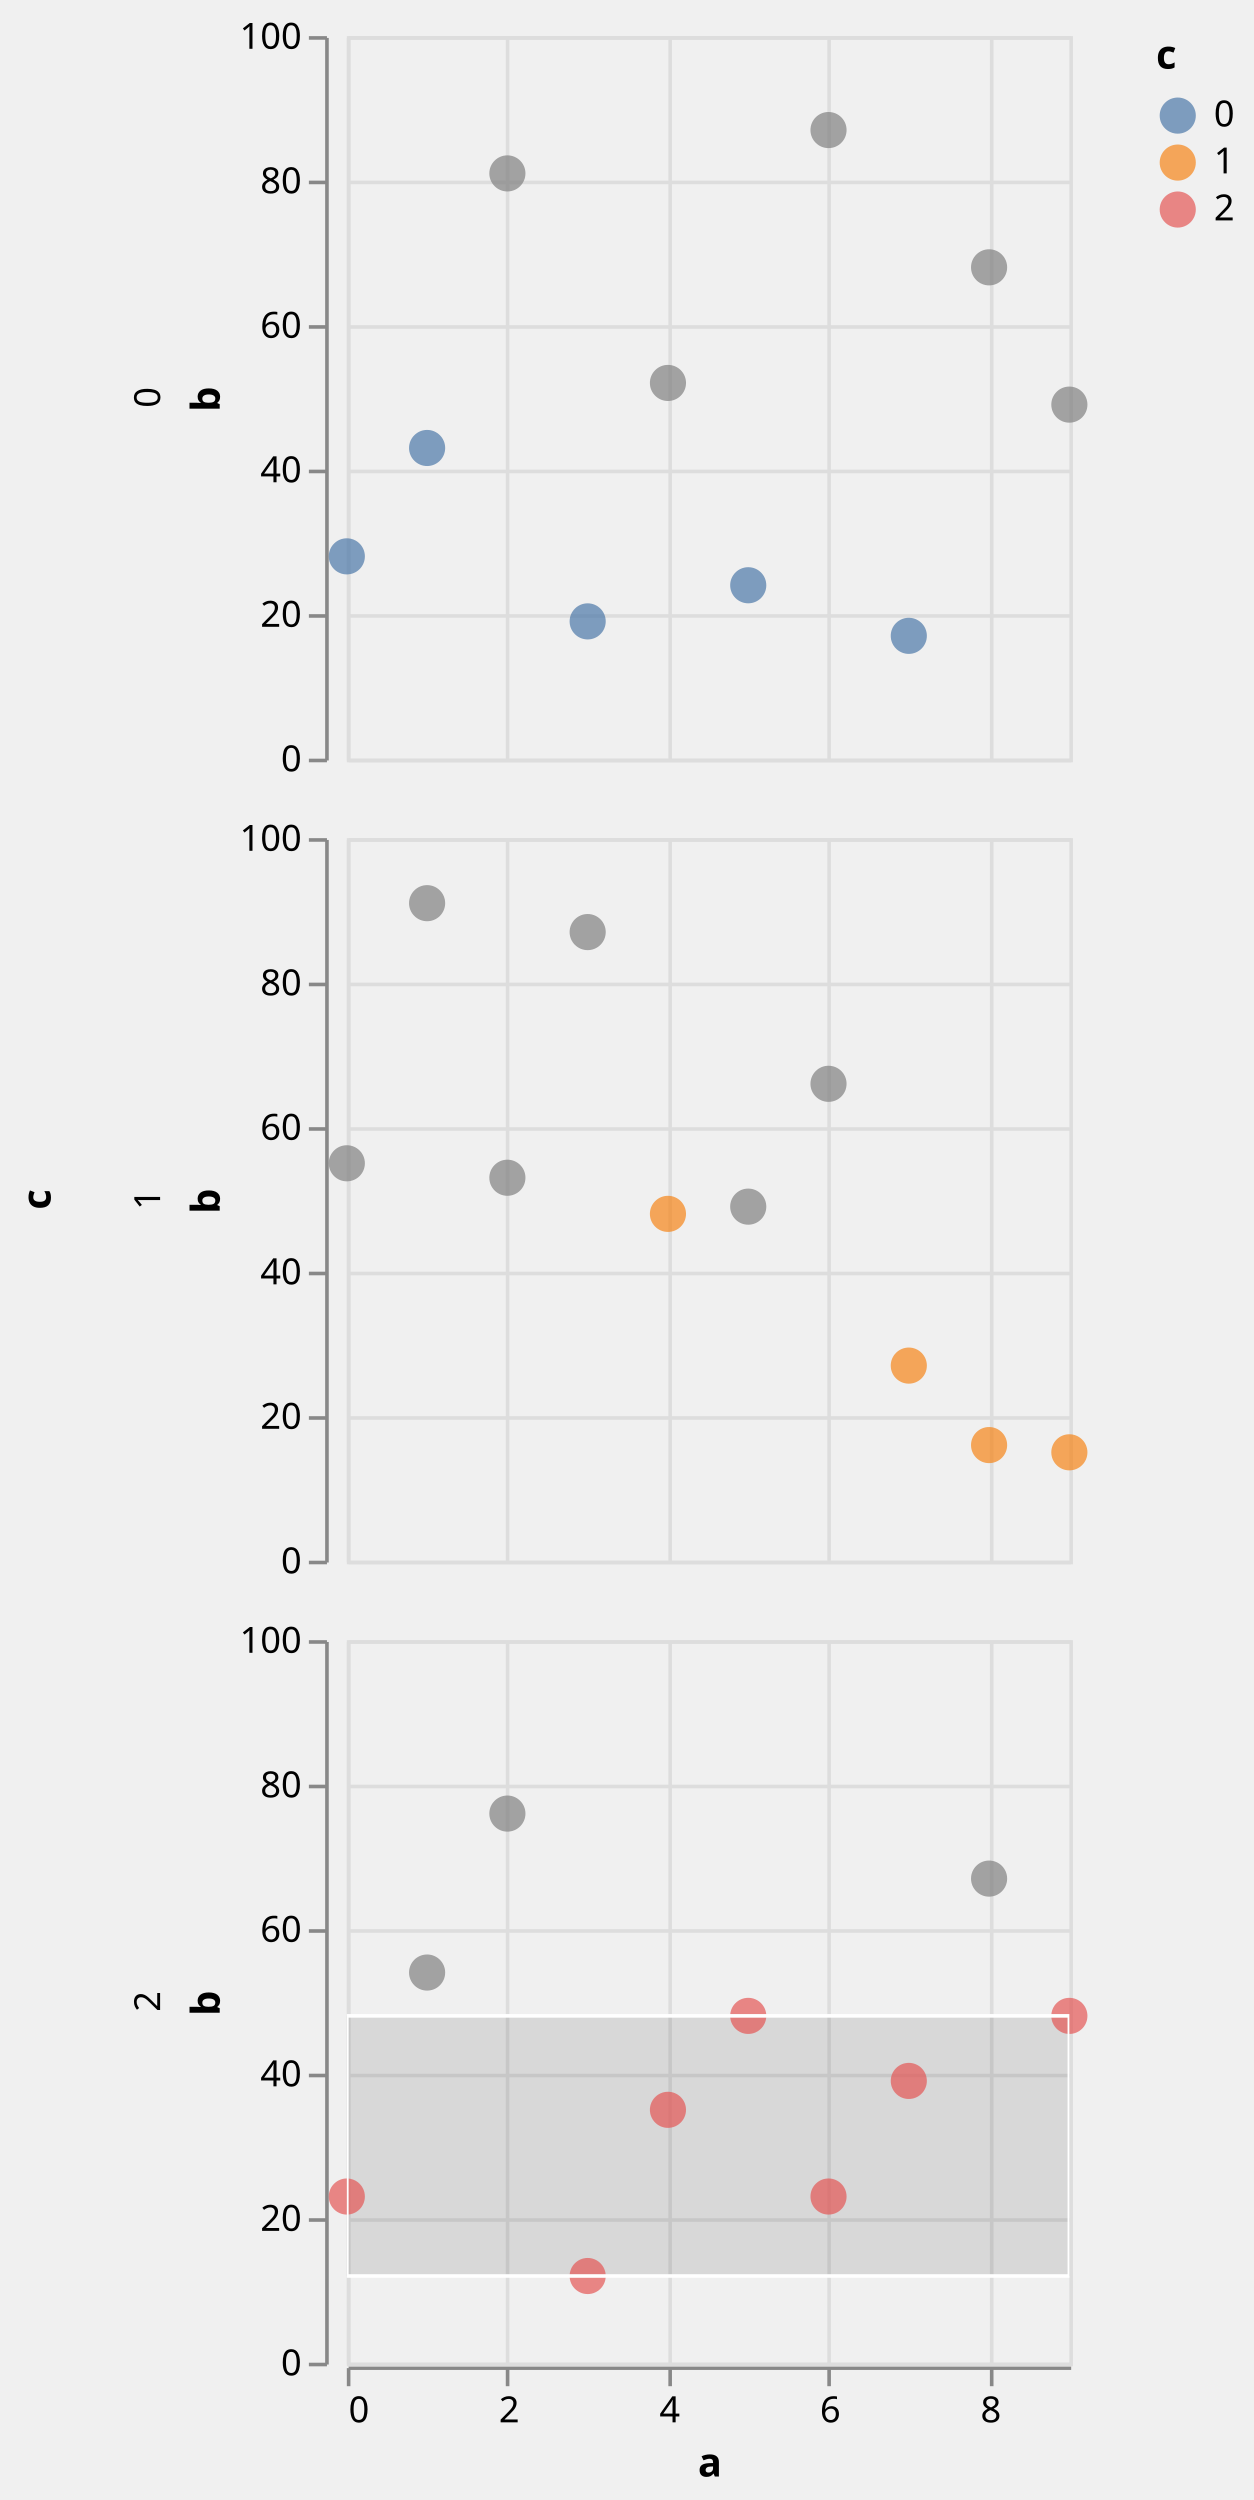
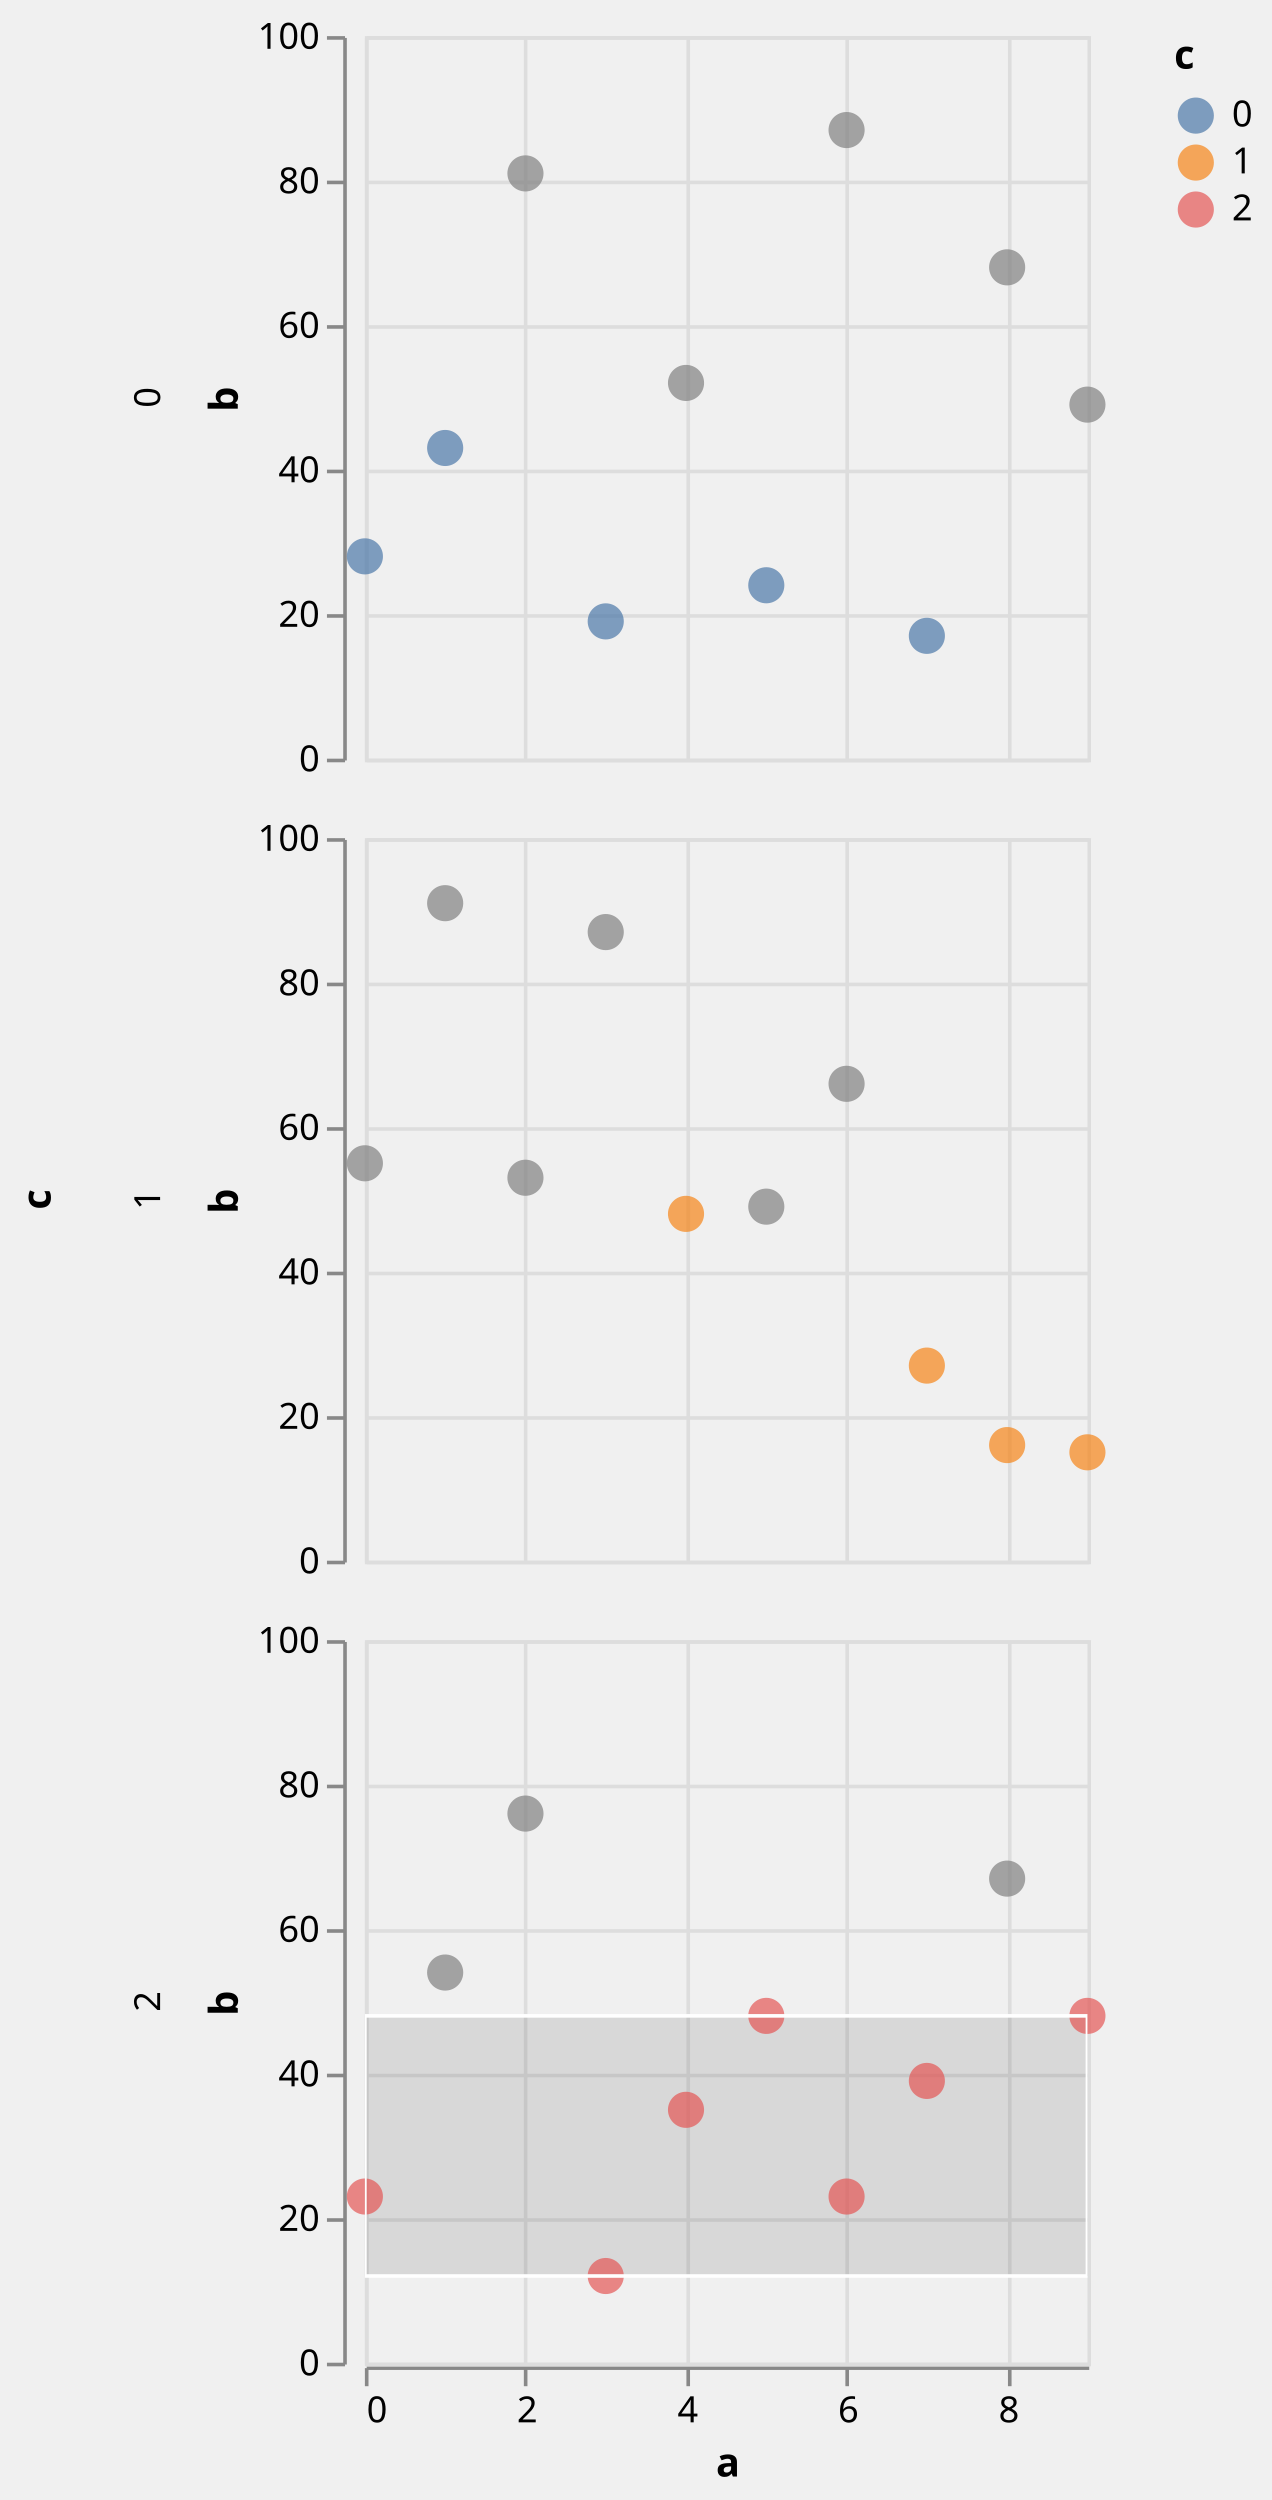
- <svg xmlns="http://www.w3.org/2000/svg" class="marks" width="347" height="692" viewBox="0 0 347 692" version="1.1">
+ <svg xmlns="http://www.w3.org/2000/svg" class="marks" width="352" height="692" viewBox="0 0 352 692" version="1.1">
  <defs>
    <clipPath id="clip1">
      <rect x="0" y="0" width="200" height="200" />
    </clipPath>
    <clipPath id="clip2">
      <rect x="0" y="0" width="200" height="200" />
    </clipPath>
    <clipPath id="clip3">
      <rect x="0" y="0" width="200" height="200" />
    </clipPath>
    <clipPath id="clip4">
      <rect x="0" y="0" width="200" height="200" />
    </clipPath>
    <clipPath id="clip5">
      <rect x="0" y="0" width="200" height="200" />
    </clipPath>
    <clipPath id="clip6">
      <rect x="0" y="0" width="200" height="200" />
    </clipPath>
  </defs>
-   <g transform="translate(96,10)">
+   <g transform="translate(101,10)">
    <g class="mark-group role-frame root">
      <g transform="translate(0,0)">
        <path class="background" d="M0,0h0v0h0Z" style="fill: none;" />
        <g>
          <g class="mark-group role-row-title row-title">
-             <g transform="translate(-70,322)">
+             <g transform="translate(-75,322)">
              <path class="background" d="M0,0h0v0h0Z" style="fill: none;" />
              <g>
                <g class="mark-text role-title" style="pointer-events: none;">
                  <text text-anchor="middle" transform="translate(-10,0) rotate(-90) translate(0,-2)" style="font-family: sans-serif; font-size: 11px; font-weight: bold; fill: #000; opacity: 1;">c</text>
                </g>
              </g>
            </g>
          </g>
          <g class="mark-group role-row-header row_header">
            <g transform="translate(-6,0)">
              <path class="background" d="M0,0h0v200h0Z" style="fill: none;" />
              <g>
                <g class="mark-text role-title" style="pointer-events: none;">
-                   <text text-anchor="middle" transform="translate(-48.68457,100) rotate(-90) translate(0,3)" style="font-family: sans-serif; font-size: 10px; fill: #000; opacity: 1;">0</text>
+                   <text text-anchor="middle" transform="translate(-48.68457,100) rotate(-90) translate(0,-2)" style="font-family: sans-serif; font-size: 10px; fill: #000; opacity: 1;">0</text>
                </g>
                <g class="mark-group role-axis">
                  <g transform="translate(0.5,0.5)">
                    <path class="background" d="M0,0h0v0h0Z" style="pointer-events: none; fill: none;" />
                    <g>
                      <g class="mark-rule role-axis-tick" style="pointer-events: none;">
                        <line transform="translate(0,200)" x2="-5" y2="0" style="fill: none; stroke: #888; stroke-width: 1; opacity: 1;" />
                        <line transform="translate(0,160)" x2="-5" y2="0" style="fill: none; stroke: #888; stroke-width: 1; opacity: 1;" />
                        <line transform="translate(0,120)" x2="-5" y2="0" style="fill: none; stroke: #888; stroke-width: 1; opacity: 1;" />
                        <line transform="translate(0,80)" x2="-5" y2="0" style="fill: none; stroke: #888; stroke-width: 1; opacity: 1;" />
                        <line transform="translate(0,40)" x2="-5" y2="0" style="fill: none; stroke: #888; stroke-width: 1; opacity: 1;" />
                        <line transform="translate(0,0)" x2="-5" y2="0" style="fill: none; stroke: #888; stroke-width: 1; opacity: 1;" />
                      </g>
                      <g class="mark-text role-axis-label" style="pointer-events: none;">
                        <text text-anchor="end" transform="translate(-7,203)" style="font-family: sans-serif; font-size: 10px; fill: #000; opacity: 1;">0</text>
                        <text text-anchor="end" transform="translate(-7,163)" style="font-family: sans-serif; font-size: 10px; fill: #000; opacity: 1;">20</text>
                        <text text-anchor="end" transform="translate(-7,123)" style="font-family: sans-serif; font-size: 10px; fill: #000; opacity: 1;">40</text>
                        <text text-anchor="end" transform="translate(-7,83)" style="font-family: sans-serif; font-size: 10px; fill: #000; opacity: 1;">60</text>
                        <text text-anchor="end" transform="translate(-7,43)" style="font-family: sans-serif; font-size: 10px; fill: #000; opacity: 1;">80</text>
                        <text text-anchor="end" transform="translate(-7,3)" style="font-family: sans-serif; font-size: 10px; fill: #000; opacity: 1;">100</text>
                      </g>
                      <g class="mark-rule role-axis-domain" style="pointer-events: none;">
                        <line transform="translate(0,200)" x2="0" y2="-200" style="fill: none; stroke: #888; stroke-width: 1; opacity: 1;" />
                      </g>
                      <g class="mark-text role-axis-title" style="pointer-events: none;">
                        <text text-anchor="middle" transform="translate(-27.68457,100) rotate(-90) translate(0,-2)" style="font-family: sans-serif; font-size: 11px; font-weight: bold; fill: #000; opacity: 1;">b</text>
                      </g>
                    </g>
                  </g>
                </g>
              </g>
            </g>
            <g transform="translate(-6,222)">
              <path class="background" d="M0,0h0v200h0Z" style="fill: none;" />
              <g>
                <g class="mark-text role-title" style="pointer-events: none;">
-                   <text text-anchor="middle" transform="translate(-48.68457,100) rotate(-90) translate(0,3)" style="font-family: sans-serif; font-size: 10px; fill: #000; opacity: 1;">1</text>
+                   <text text-anchor="middle" transform="translate(-48.68457,100) rotate(-90) translate(0,-2)" style="font-family: sans-serif; font-size: 10px; fill: #000; opacity: 1;">1</text>
                </g>
                <g class="mark-group role-axis">
                  <g transform="translate(0.5,0.5)">
                    <path class="background" d="M0,0h0v0h0Z" style="pointer-events: none; fill: none;" />
                    <g>
                      <g class="mark-rule role-axis-tick" style="pointer-events: none;">
                        <line transform="translate(0,200)" x2="-5" y2="0" style="fill: none; stroke: #888; stroke-width: 1; opacity: 1;" />
                        <line transform="translate(0,160)" x2="-5" y2="0" style="fill: none; stroke: #888; stroke-width: 1; opacity: 1;" />
                        <line transform="translate(0,120)" x2="-5" y2="0" style="fill: none; stroke: #888; stroke-width: 1; opacity: 1;" />
                        <line transform="translate(0,80)" x2="-5" y2="0" style="fill: none; stroke: #888; stroke-width: 1; opacity: 1;" />
                        <line transform="translate(0,40)" x2="-5" y2="0" style="fill: none; stroke: #888; stroke-width: 1; opacity: 1;" />
                        <line transform="translate(0,0)" x2="-5" y2="0" style="fill: none; stroke: #888; stroke-width: 1; opacity: 1;" />
                      </g>
                      <g class="mark-text role-axis-label" style="pointer-events: none;">
                        <text text-anchor="end" transform="translate(-7,203)" style="font-family: sans-serif; font-size: 10px; fill: #000; opacity: 1;">0</text>
                        <text text-anchor="end" transform="translate(-7,163)" style="font-family: sans-serif; font-size: 10px; fill: #000; opacity: 1;">20</text>
                        <text text-anchor="end" transform="translate(-7,123)" style="font-family: sans-serif; font-size: 10px; fill: #000; opacity: 1;">40</text>
                        <text text-anchor="end" transform="translate(-7,83)" style="font-family: sans-serif; font-size: 10px; fill: #000; opacity: 1;">60</text>
                        <text text-anchor="end" transform="translate(-7,43)" style="font-family: sans-serif; font-size: 10px; fill: #000; opacity: 1;">80</text>
                        <text text-anchor="end" transform="translate(-7,3)" style="font-family: sans-serif; font-size: 10px; fill: #000; opacity: 1;">100</text>
                      </g>
                      <g class="mark-rule role-axis-domain" style="pointer-events: none;">
                        <line transform="translate(0,200)" x2="0" y2="-200" style="fill: none; stroke: #888; stroke-width: 1; opacity: 1;" />
                      </g>
                      <g class="mark-text role-axis-title" style="pointer-events: none;">
                        <text text-anchor="middle" transform="translate(-27.68457,100) rotate(-90) translate(0,-2)" style="font-family: sans-serif; font-size: 11px; font-weight: bold; fill: #000; opacity: 1;">b</text>
                      </g>
                    </g>
                  </g>
                </g>
              </g>
            </g>
            <g transform="translate(-6,444)">
              <path class="background" d="M0,0h0v200h0Z" style="fill: none;" />
              <g>
                <g class="mark-text role-title" style="pointer-events: none;">
-                   <text text-anchor="middle" transform="translate(-48.68457,100) rotate(-90) translate(0,3)" style="font-family: sans-serif; font-size: 10px; fill: #000; opacity: 1;">2</text>
+                   <text text-anchor="middle" transform="translate(-48.68457,100) rotate(-90) translate(0,-2)" style="font-family: sans-serif; font-size: 10px; fill: #000; opacity: 1;">2</text>
                </g>
                <g class="mark-group role-axis">
                  <g transform="translate(0.5,0.5)">
                    <path class="background" d="M0,0h0v0h0Z" style="pointer-events: none; fill: none;" />
                    <g>
                      <g class="mark-rule role-axis-tick" style="pointer-events: none;">
                        <line transform="translate(0,200)" x2="-5" y2="0" style="fill: none; stroke: #888; stroke-width: 1; opacity: 1;" />
                        <line transform="translate(0,160)" x2="-5" y2="0" style="fill: none; stroke: #888; stroke-width: 1; opacity: 1;" />
                        <line transform="translate(0,120)" x2="-5" y2="0" style="fill: none; stroke: #888; stroke-width: 1; opacity: 1;" />
                        <line transform="translate(0,80)" x2="-5" y2="0" style="fill: none; stroke: #888; stroke-width: 1; opacity: 1;" />
                        <line transform="translate(0,40)" x2="-5" y2="0" style="fill: none; stroke: #888; stroke-width: 1; opacity: 1;" />
                        <line transform="translate(0,0)" x2="-5" y2="0" style="fill: none; stroke: #888; stroke-width: 1; opacity: 1;" />
                      </g>
                      <g class="mark-text role-axis-label" style="pointer-events: none;">
                        <text text-anchor="end" transform="translate(-7,203)" style="font-family: sans-serif; font-size: 10px; fill: #000; opacity: 1;">0</text>
                        <text text-anchor="end" transform="translate(-7,163)" style="font-family: sans-serif; font-size: 10px; fill: #000; opacity: 1;">20</text>
                        <text text-anchor="end" transform="translate(-7,123)" style="font-family: sans-serif; font-size: 10px; fill: #000; opacity: 1;">40</text>
                        <text text-anchor="end" transform="translate(-7,83)" style="font-family: sans-serif; font-size: 10px; fill: #000; opacity: 1;">60</text>
                        <text text-anchor="end" transform="translate(-7,43)" style="font-family: sans-serif; font-size: 10px; fill: #000; opacity: 1;">80</text>
                        <text text-anchor="end" transform="translate(-7,3)" style="font-family: sans-serif; font-size: 10px; fill: #000; opacity: 1;">100</text>
                      </g>
                      <g class="mark-rule role-axis-domain" style="pointer-events: none;">
                        <line transform="translate(0,200)" x2="0" y2="-200" style="fill: none; stroke: #888; stroke-width: 1; opacity: 1;" />
                      </g>
                      <g class="mark-text role-axis-title" style="pointer-events: none;">
                        <text text-anchor="middle" transform="translate(-27.68457,100) rotate(-90) translate(0,-2)" style="font-family: sans-serif; font-size: 11px; font-weight: bold; fill: #000; opacity: 1;">b</text>
                      </g>
                    </g>
                  </g>
                </g>
              </g>
            </g>
          </g>
          <g class="mark-group role-column-footer column_footer">
            <g transform="translate(0,645)">
              <path class="background" d="M0,0h200v0h-200Z" style="fill: none;" />
              <g>
                <g class="mark-group role-axis">
                  <g transform="translate(0.5,0.5)">
                    <path class="background" d="M0,0h0v0h0Z" style="pointer-events: none; fill: none;" />
                    <g>
                      <g class="mark-rule role-axis-tick" style="pointer-events: none;">
                        <line transform="translate(0,0)" x2="0" y2="5" style="fill: none; stroke: #888; stroke-width: 1; opacity: 1;" />
                        <line transform="translate(44,0)" x2="0" y2="5" style="fill: none; stroke: #888; stroke-width: 1; opacity: 1;" />
                        <line transform="translate(89,0)" x2="0" y2="5" style="fill: none; stroke: #888; stroke-width: 1; opacity: 1;" />
                        <line transform="translate(133,0)" x2="0" y2="5" style="fill: none; stroke: #888; stroke-width: 1; opacity: 1;" />
                        <line transform="translate(178,0)" x2="0" y2="5" style="fill: none; stroke: #888; stroke-width: 1; opacity: 1;" />
                      </g>
                      <g class="mark-text role-axis-label" style="pointer-events: none;">
                        <text text-anchor="start" transform="translate(0,15)" style="font-family: sans-serif; font-size: 10px; fill: #000; opacity: 1;">0</text>
                        <text text-anchor="middle" transform="translate(44.44444,15)" style="font-family: sans-serif; font-size: 10px; fill: #000; opacity: 1;">2</text>
                        <text text-anchor="middle" transform="translate(88.88889,15)" style="font-family: sans-serif; font-size: 10px; fill: #000; opacity: 1;">4</text>
                        <text text-anchor="middle" transform="translate(133.3333,15)" style="font-family: sans-serif; font-size: 10px; fill: #000; opacity: 1;">6</text>
                        <text text-anchor="middle" transform="translate(177.7778,15)" style="font-family: sans-serif; font-size: 10px; fill: #000; opacity: 1;">8</text>
                      </g>
                      <g class="mark-rule role-axis-domain" style="pointer-events: none;">
                        <line transform="translate(0,0)" x2="200" y2="0" style="fill: none; stroke: #888; stroke-width: 1; opacity: 1;" />
                      </g>
                      <g class="mark-text role-axis-title" style="pointer-events: none;">
                        <text text-anchor="middle" transform="translate(100,30)" style="font-family: sans-serif; font-size: 11px; font-weight: bold; fill: #000; opacity: 1;">a</text>
                      </g>
                    </g>
                  </g>
                </g>
              </g>
            </g>
          </g>
          <g class="mark-group role-scope cell">
            <g transform="translate(0,0)">
              <path class="background" d="M0.5,0.5h200v200h-200Z" style="fill: none; stroke: #ddd;" />
              <g>
                <g class="mark-group role-axis">
                  <g transform="translate(0.5,200.5)">
                    <path class="background" d="M0,0h0v0h0Z" style="pointer-events: none; fill: none;" />
                    <g>
                      <g class="mark-rule role-axis-grid" style="pointer-events: none;">
                        <line transform="translate(0,-200)" x2="0" y2="200" style="fill: none; stroke: #ddd; stroke-width: 1; opacity: 1;" />
                        <line transform="translate(44,-200)" x2="0" y2="200" style="fill: none; stroke: #ddd; stroke-width: 1; opacity: 1;" />
                        <line transform="translate(89,-200)" x2="0" y2="200" style="fill: none; stroke: #ddd; stroke-width: 1; opacity: 1;" />
                        <line transform="translate(133,-200)" x2="0" y2="200" style="fill: none; stroke: #ddd; stroke-width: 1; opacity: 1;" />
                        <line transform="translate(178,-200)" x2="0" y2="200" style="fill: none; stroke: #ddd; stroke-width: 1; opacity: 1;" />
                      </g>
                    </g>
                  </g>
                </g>
                <g class="mark-group role-axis">
                  <g transform="translate(0.5,0.5)">
                    <path class="background" d="M0,0h0v0h0Z" style="pointer-events: none; fill: none;" />
                    <g>
                      <g class="mark-rule role-axis-grid" style="pointer-events: none;">
                        <line transform="translate(0,200)" x2="200" y2="0" style="fill: none; stroke: #ddd; stroke-width: 1; opacity: 1;" />
                        <line transform="translate(0,160)" x2="200" y2="0" style="fill: none; stroke: #ddd; stroke-width: 1; opacity: 1;" />
                        <line transform="translate(0,120)" x2="200" y2="0" style="fill: none; stroke: #ddd; stroke-width: 1; opacity: 1;" />
                        <line transform="translate(0,80)" x2="200" y2="0" style="fill: none; stroke: #ddd; stroke-width: 1; opacity: 1;" />
                        <line transform="translate(0,40)" x2="200" y2="0" style="fill: none; stroke: #ddd; stroke-width: 1; opacity: 1;" />
                        <line transform="translate(0,0)" x2="200" y2="0" style="fill: none; stroke: #ddd; stroke-width: 1; opacity: 1;" />
                      </g>
                    </g>
                  </g>
                </g>
                <g class="mark-rect role-mark sel_brush_bg" clip-path="url(#clip1)">
                  <path d="M0,0h0v0h0Z" style="fill: #333; fill-opacity: 0.125;" />
                </g>
                <g class="mark-symbol role-mark child_marks">
                  <path transform="translate(0,144)" d="M5,0A5,5,0,1,1,-5,0A5,5,0,1,1,5,0" style="fill: #4c78a8; stroke-width: 2; opacity: 0.7;" />
                  <path transform="translate(22.22222,114)" d="M5,0A5,5,0,1,1,-5,0A5,5,0,1,1,5,0" style="fill: #4c78a8; stroke-width: 2; opacity: 0.7;" />
                  <path transform="translate(44.44444,38)" d="M5,0A5,5,0,1,1,-5,0A5,5,0,1,1,5,0" style="fill: grey; stroke-width: 2; opacity: 0.7;" />
                  <path transform="translate(66.66667,162)" d="M5,0A5,5,0,1,1,-5,0A5,5,0,1,1,5,0" style="fill: #4c78a8; stroke-width: 2; opacity: 0.7;" />
                  <path transform="translate(88.88889,96)" d="M5,0A5,5,0,1,1,-5,0A5,5,0,1,1,5,0" style="fill: grey; stroke-width: 2; opacity: 0.7;" />
                  <path transform="translate(111.1111,152)" d="M5,0A5,5,0,1,1,-5,0A5,5,0,1,1,5,0" style="fill: #4c78a8; stroke-width: 2; opacity: 0.7;" />
                  <path transform="translate(133.3333,26)" d="M5,0A5,5,0,1,1,-5,0A5,5,0,1,1,5,0" style="fill: grey; stroke-width: 2; opacity: 0.7;" />
                  <path transform="translate(155.5556,166)" d="M5,0A5,5,0,1,1,-5,0A5,5,0,1,1,5,0" style="fill: #4c78a8; stroke-width: 2; opacity: 0.7;" />
                  <path transform="translate(177.7778,64)" d="M5,0A5,5,0,1,1,-5,0A5,5,0,1,1,5,0" style="fill: grey; stroke-width: 2; opacity: 0.7;" />
                  <path transform="translate(200,102)" d="M5,0A5,5,0,1,1,-5,0A5,5,0,1,1,5,0" style="fill: grey; stroke-width: 2; opacity: 0.7;" />
                </g>
                <g class="mark-rect role-mark sel_brush" clip-path="url(#clip2)">
                  <path d="M0,0h0v0h0Z" style="fill: none;" />
                </g>
              </g>
            </g>
            <g transform="translate(0,222)">
              <path class="background" d="M0.5,0.5h200v200h-200Z" style="fill: none; stroke: #ddd;" />
              <g>
                <g class="mark-group role-axis">
                  <g transform="translate(0.5,200.5)">
                    <path class="background" d="M0,0h0v0h0Z" style="pointer-events: none; fill: none;" />
                    <g>
                      <g class="mark-rule role-axis-grid" style="pointer-events: none;">
                        <line transform="translate(0,-200)" x2="0" y2="200" style="fill: none; stroke: #ddd; stroke-width: 1; opacity: 1;" />
                        <line transform="translate(44,-200)" x2="0" y2="200" style="fill: none; stroke: #ddd; stroke-width: 1; opacity: 1;" />
                        <line transform="translate(89,-200)" x2="0" y2="200" style="fill: none; stroke: #ddd; stroke-width: 1; opacity: 1;" />
                        <line transform="translate(133,-200)" x2="0" y2="200" style="fill: none; stroke: #ddd; stroke-width: 1; opacity: 1;" />
                        <line transform="translate(178,-200)" x2="0" y2="200" style="fill: none; stroke: #ddd; stroke-width: 1; opacity: 1;" />
                      </g>
                    </g>
                  </g>
                </g>
                <g class="mark-group role-axis">
                  <g transform="translate(0.5,0.5)">
                    <path class="background" d="M0,0h0v0h0Z" style="pointer-events: none; fill: none;" />
                    <g>
                      <g class="mark-rule role-axis-grid" style="pointer-events: none;">
                        <line transform="translate(0,200)" x2="200" y2="0" style="fill: none; stroke: #ddd; stroke-width: 1; opacity: 1;" />
                        <line transform="translate(0,160)" x2="200" y2="0" style="fill: none; stroke: #ddd; stroke-width: 1; opacity: 1;" />
                        <line transform="translate(0,120)" x2="200" y2="0" style="fill: none; stroke: #ddd; stroke-width: 1; opacity: 1;" />
                        <line transform="translate(0,80)" x2="200" y2="0" style="fill: none; stroke: #ddd; stroke-width: 1; opacity: 1;" />
                        <line transform="translate(0,40)" x2="200" y2="0" style="fill: none; stroke: #ddd; stroke-width: 1; opacity: 1;" />
                        <line transform="translate(0,0)" x2="200" y2="0" style="fill: none; stroke: #ddd; stroke-width: 1; opacity: 1;" />
                      </g>
                    </g>
                  </g>
                </g>
                <g class="mark-rect role-mark sel_brush_bg" clip-path="url(#clip3)">
                  <path d="M0,0h0v0h0Z" style="fill: #333; fill-opacity: 0.125;" />
                </g>
                <g class="mark-symbol role-mark child_marks">
                  <path transform="translate(0,90)" d="M5,0A5,5,0,1,1,-5,0A5,5,0,1,1,5,0" style="fill: grey; stroke-width: 2; opacity: 0.7;" />
                  <path transform="translate(22.22222,18)" d="M5,0A5,5,0,1,1,-5,0A5,5,0,1,1,5,0" style="fill: grey; stroke-width: 2; opacity: 0.7;" />
                  <path transform="translate(44.44444,94)" d="M5,0A5,5,0,1,1,-5,0A5,5,0,1,1,5,0" style="fill: grey; stroke-width: 2; opacity: 0.7;" />
                  <path transform="translate(66.66667,26)" d="M5,0A5,5,0,1,1,-5,0A5,5,0,1,1,5,0" style="fill: grey; stroke-width: 2; opacity: 0.7;" />
                  <path transform="translate(88.88889,104)" d="M5,0A5,5,0,1,1,-5,0A5,5,0,1,1,5,0" style="fill: #f58518; stroke-width: 2; opacity: 0.7;" />
                  <path transform="translate(111.1111,102)" d="M5,0A5,5,0,1,1,-5,0A5,5,0,1,1,5,0" style="fill: grey; stroke-width: 2; opacity: 0.7;" />
                  <path transform="translate(133.3333,68)" d="M5,0A5,5,0,1,1,-5,0A5,5,0,1,1,5,0" style="fill: grey; stroke-width: 2; opacity: 0.7;" />
                  <path transform="translate(155.5556,146)" d="M5,0A5,5,0,1,1,-5,0A5,5,0,1,1,5,0" style="fill: #f58518; stroke-width: 2; opacity: 0.7;" />
                  <path transform="translate(177.7778,168)" d="M5,0A5,5,0,1,1,-5,0A5,5,0,1,1,5,0" style="fill: #f58518; stroke-width: 2; opacity: 0.7;" />
                  <path transform="translate(200,170)" d="M5,0A5,5,0,1,1,-5,0A5,5,0,1,1,5,0" style="fill: #f58518; stroke-width: 2; opacity: 0.7;" />
                </g>
                <g class="mark-rect role-mark sel_brush" clip-path="url(#clip4)">
                  <path d="M0,0h0v0h0Z" style="fill: none;" />
                </g>
              </g>
            </g>
            <g transform="translate(0,444)">
              <path class="background" d="M0.5,0.5h200v200h-200Z" style="fill: none; stroke: #ddd;" />
              <g>
                <g class="mark-group role-axis">
                  <g transform="translate(0.5,200.5)">
                    <path class="background" d="M0,0h0v0h0Z" style="pointer-events: none; fill: none;" />
                    <g>
                      <g class="mark-rule role-axis-grid" style="pointer-events: none;">
                        <line transform="translate(0,-200)" x2="0" y2="200" style="fill: none; stroke: #ddd; stroke-width: 1; opacity: 1;" />
                        <line transform="translate(44,-200)" x2="0" y2="200" style="fill: none; stroke: #ddd; stroke-width: 1; opacity: 1;" />
                        <line transform="translate(89,-200)" x2="0" y2="200" style="fill: none; stroke: #ddd; stroke-width: 1; opacity: 1;" />
                        <line transform="translate(133,-200)" x2="0" y2="200" style="fill: none; stroke: #ddd; stroke-width: 1; opacity: 1;" />
                        <line transform="translate(178,-200)" x2="0" y2="200" style="fill: none; stroke: #ddd; stroke-width: 1; opacity: 1;" />
                      </g>
                    </g>
                  </g>
                </g>
                <g class="mark-group role-axis">
                  <g transform="translate(0.5,0.5)">
                    <path class="background" d="M0,0h0v0h0Z" style="pointer-events: none; fill: none;" />
                    <g>
                      <g class="mark-rule role-axis-grid" style="pointer-events: none;">
                        <line transform="translate(0,200)" x2="200" y2="0" style="fill: none; stroke: #ddd; stroke-width: 1; opacity: 1;" />
                        <line transform="translate(0,160)" x2="200" y2="0" style="fill: none; stroke: #ddd; stroke-width: 1; opacity: 1;" />
                        <line transform="translate(0,120)" x2="200" y2="0" style="fill: none; stroke: #ddd; stroke-width: 1; opacity: 1;" />
                        <line transform="translate(0,80)" x2="200" y2="0" style="fill: none; stroke: #ddd; stroke-width: 1; opacity: 1;" />
                        <line transform="translate(0,40)" x2="200" y2="0" style="fill: none; stroke: #ddd; stroke-width: 1; opacity: 1;" />
                        <line transform="translate(0,0)" x2="200" y2="0" style="fill: none; stroke: #ddd; stroke-width: 1; opacity: 1;" />
                      </g>
                    </g>
                  </g>
                </g>
                <g class="mark-rect role-mark sel_brush_bg" clip-path="url(#clip5)">
                  <path d="M0,104h200v72h-200Z" style="fill: #333; fill-opacity: 0.125;" />
                </g>
                <g class="mark-symbol role-mark child_marks">
                  <path transform="translate(0,154)" d="M5,0A5,5,0,1,1,-5,0A5,5,0,1,1,5,0" style="fill: #e45756; stroke-width: 2; opacity: 0.7;" />
                  <path transform="translate(22.22222,92)" d="M5,0A5,5,0,1,1,-5,0A5,5,0,1,1,5,0" style="fill: grey; stroke-width: 2; opacity: 0.7;" />
                  <path transform="translate(44.44444,48)" d="M5,0A5,5,0,1,1,-5,0A5,5,0,1,1,5,0" style="fill: grey; stroke-width: 2; opacity: 0.7;" />
                  <path transform="translate(66.66667,176)" d="M5,0A5,5,0,1,1,-5,0A5,5,0,1,1,5,0" style="fill: #e45756; stroke-width: 2; opacity: 0.7;" />
                  <path transform="translate(88.88889,130)" d="M5,0A5,5,0,1,1,-5,0A5,5,0,1,1,5,0" style="fill: #e45756; stroke-width: 2; opacity: 0.7;" />
                  <path transform="translate(111.1111,104)" d="M5,0A5,5,0,1,1,-5,0A5,5,0,1,1,5,0" style="fill: #e45756; stroke-width: 2; opacity: 0.7;" />
                  <path transform="translate(133.3333,154)" d="M5,0A5,5,0,1,1,-5,0A5,5,0,1,1,5,0" style="fill: #e45756; stroke-width: 2; opacity: 0.7;" />
                  <path transform="translate(155.5556,122)" d="M5,0A5,5,0,1,1,-5,0A5,5,0,1,1,5,0" style="fill: #e45756; stroke-width: 2; opacity: 0.7;" />
                  <path transform="translate(177.7778,66)" d="M5,0A5,5,0,1,1,-5,0A5,5,0,1,1,5,0" style="fill: grey; stroke-width: 2; opacity: 0.7;" />
                  <path transform="translate(200,104)" d="M5,0A5,5,0,1,1,-5,0A5,5,0,1,1,5,0" style="fill: #e45756; stroke-width: 2; opacity: 0.7;" />
                </g>
                <g class="mark-rect role-mark sel_brush" clip-path="url(#clip6)">
                  <path d="M0,104h200v72h-200Z" style="fill: none; stroke: white;" />
                </g>
              </g>
            </g>
          </g>
          <g class="mark-group role-legend">
            <g transform="translate(224,0)">
              <path class="background" d="M0,0h22v53h-22Z" style="pointer-events: none; fill: none;" />
              <g>
                <g class="mark-group role-legend-entry">
                  <g transform="translate(0,16)">
                    <path class="background" d="M0,0h0v0h0Z" style="pointer-events: none; fill: none;" />
                    <g>
                      <g class="mark-group role-scope">
                        <g transform="translate(0,0)">
                          <path class="background" d="M0,0h21.562v11h-21.562Z" style="pointer-events: none; fill: none; opacity: 1;" />
                          <g>
                            <g class="mark-symbol role-legend-symbol" style="pointer-events: none;">
                              <path transform="translate(6,6)" d="M5,0A5,5,0,1,1,-5,0A5,5,0,1,1,5,0" style="fill: #4c78a8; stroke-width: 1.5; opacity: 0.7;" />
                            </g>
                            <g class="mark-text role-legend-label" style="pointer-events: none;">
                              <text text-anchor="start" transform="translate(16,9)" style="font-family: sans-serif; font-size: 10px; fill: #000; opacity: 1;">0</text>
                            </g>
                          </g>
                        </g>
                        <g transform="translate(0,13)">
                          <path class="background" d="M0,0h21.562v11h-21.562Z" style="pointer-events: none; fill: none; opacity: 1;" />
                          <g>
                            <g class="mark-symbol role-legend-symbol" style="pointer-events: none;">
                              <path transform="translate(6,6)" d="M5,0A5,5,0,1,1,-5,0A5,5,0,1,1,5,0" style="fill: #f58518; stroke-width: 1.5; opacity: 0.7;" />
                            </g>
                            <g class="mark-text role-legend-label" style="pointer-events: none;">
                              <text text-anchor="start" transform="translate(16,9)" style="font-family: sans-serif; font-size: 10px; fill: #000; opacity: 1;">1</text>
                            </g>
                          </g>
                        </g>
                        <g transform="translate(0,26)">
                          <path class="background" d="M0,0h21.562v11h-21.562Z" style="pointer-events: none; fill: none; opacity: 1;" />
                          <g>
                            <g class="mark-symbol role-legend-symbol" style="pointer-events: none;">
                              <path transform="translate(6,6)" d="M5,0A5,5,0,1,1,-5,0A5,5,0,1,1,5,0" style="fill: #e45756; stroke-width: 1.5; opacity: 0.7;" />
                            </g>
                            <g class="mark-text role-legend-label" style="pointer-events: none;">
                              <text text-anchor="start" transform="translate(16,9)" style="font-family: sans-serif; font-size: 10px; fill: #000; opacity: 1;">2</text>
                            </g>
                          </g>
                        </g>
                      </g>
                    </g>
                  </g>
                </g>
                <g class="mark-text role-legend-title" style="pointer-events: none;">
                  <text text-anchor="start" transform="translate(0,9)" style="font-family: sans-serif; font-size: 11px; font-weight: bold; fill: #000; opacity: 1;">c</text>
                </g>
              </g>
            </g>
          </g>
        </g>
      </g>
    </g>
  </g>
</svg>
